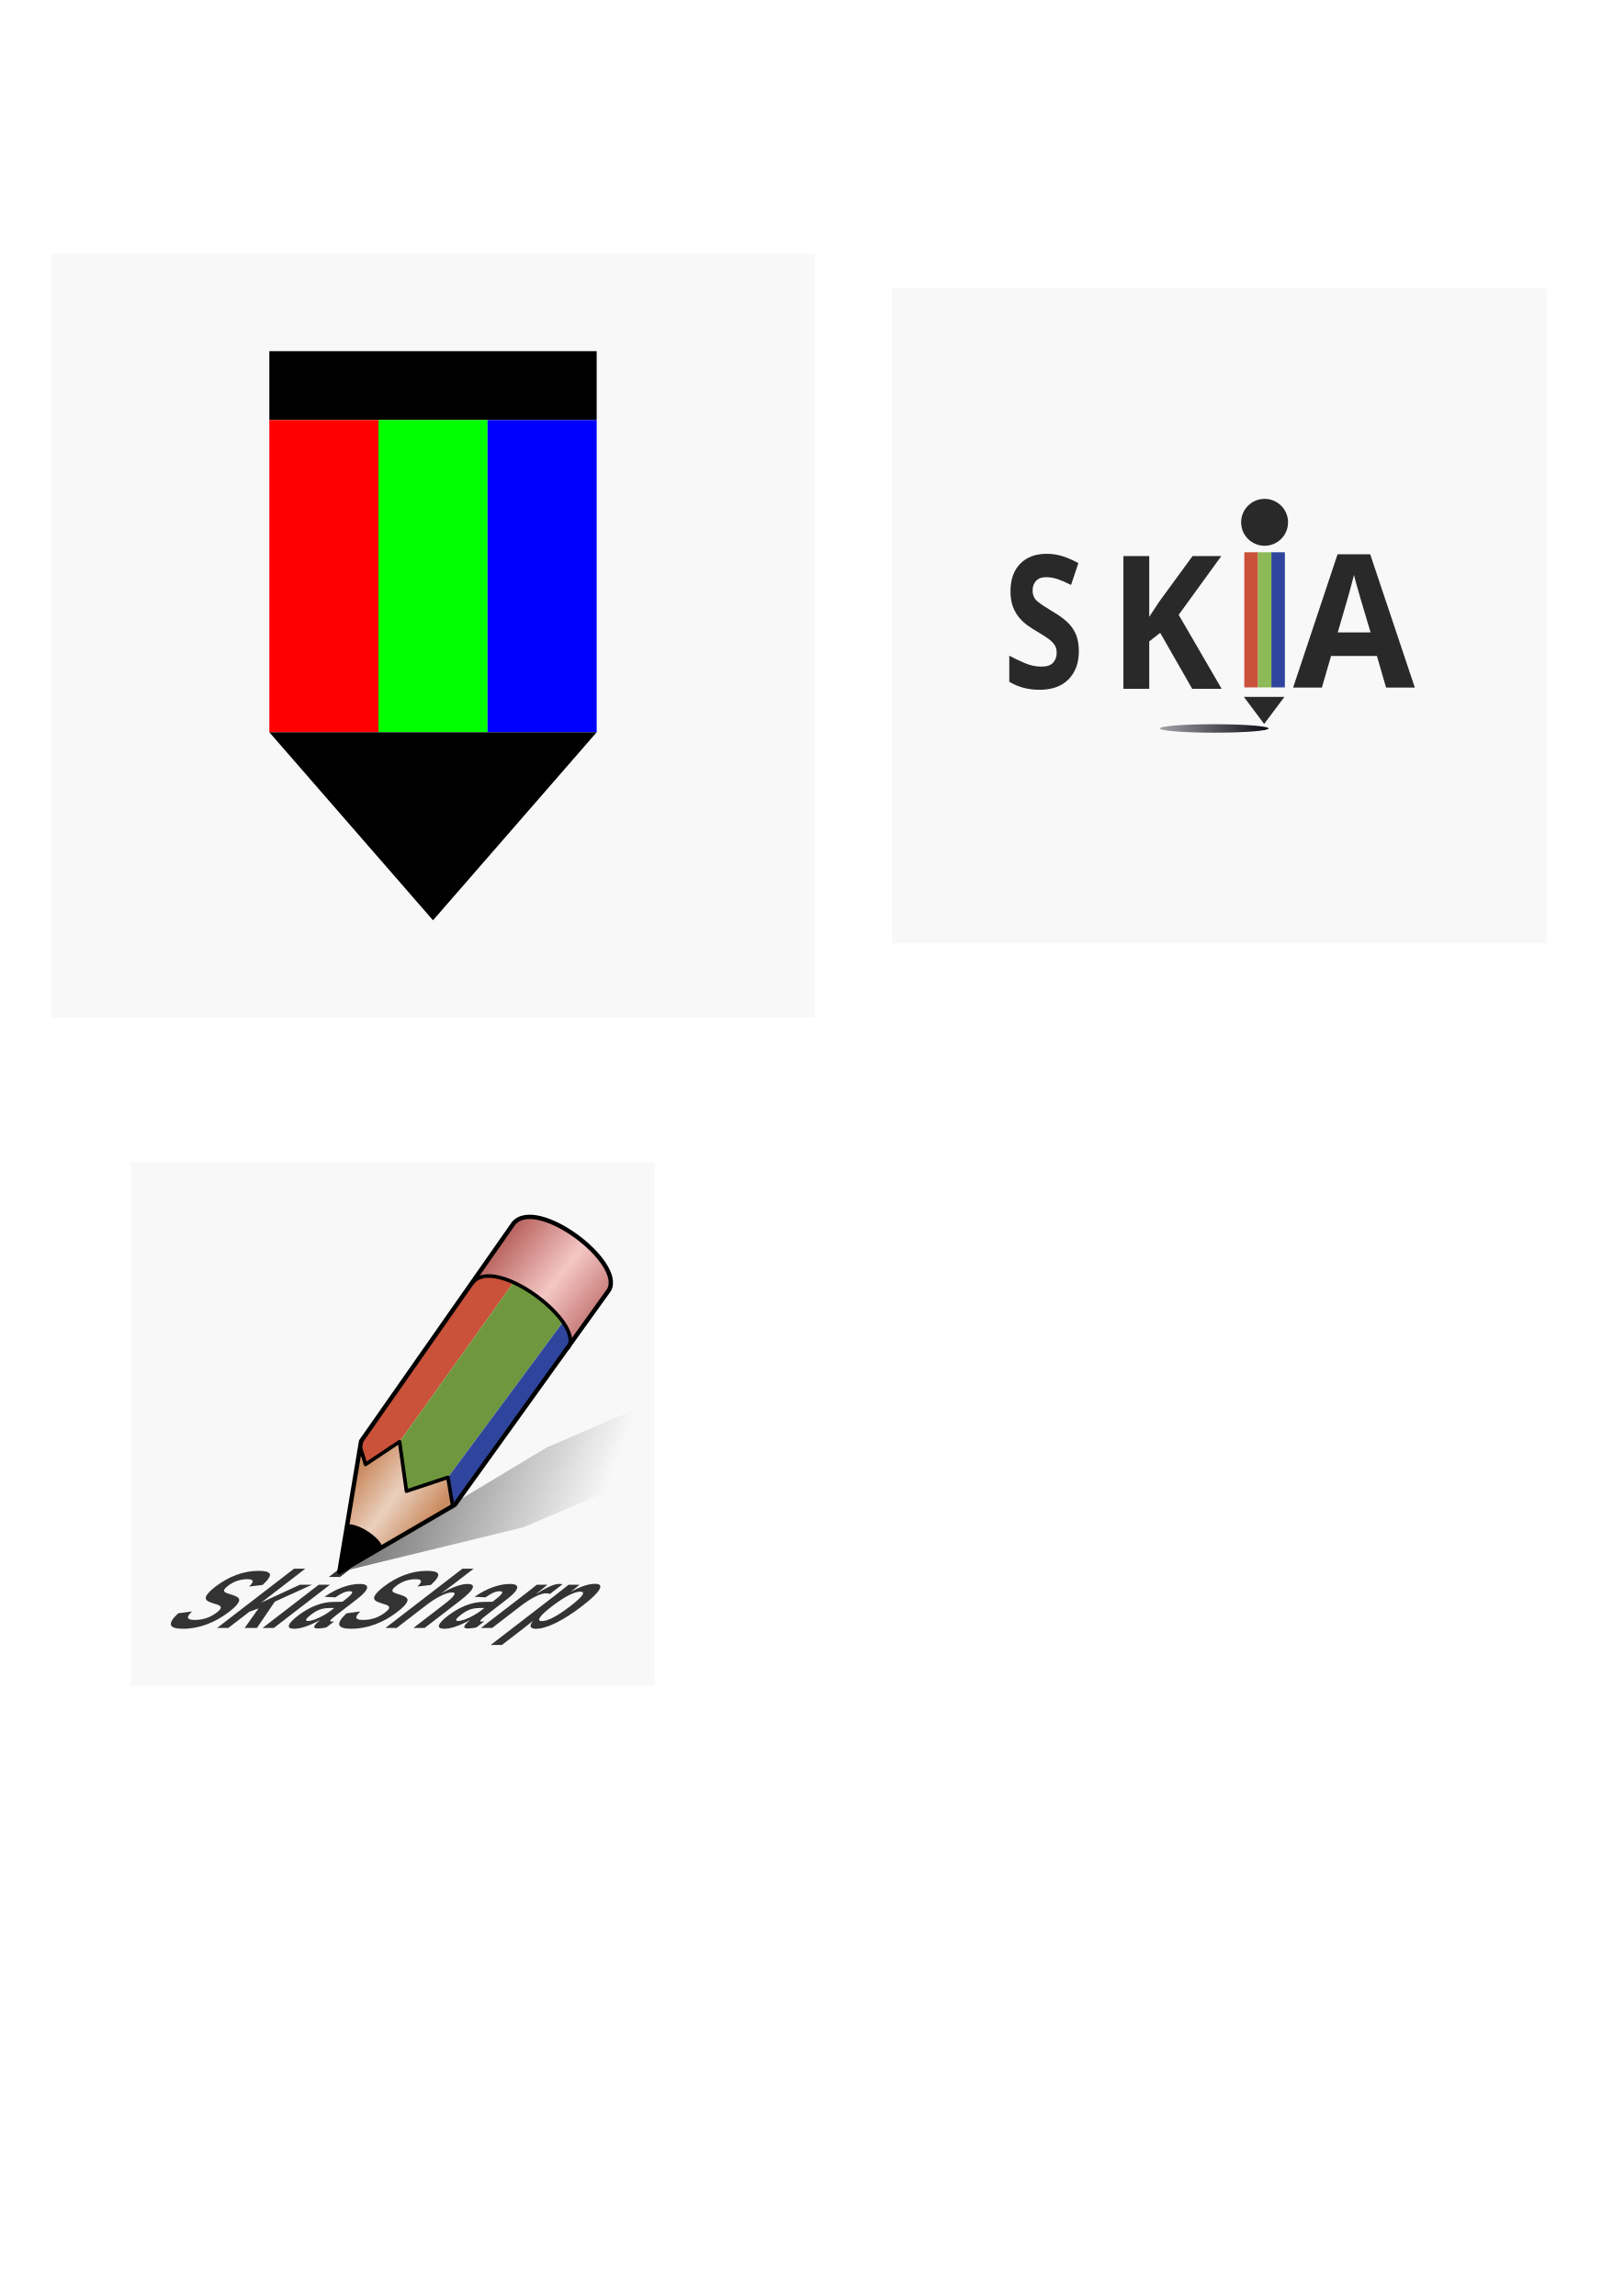
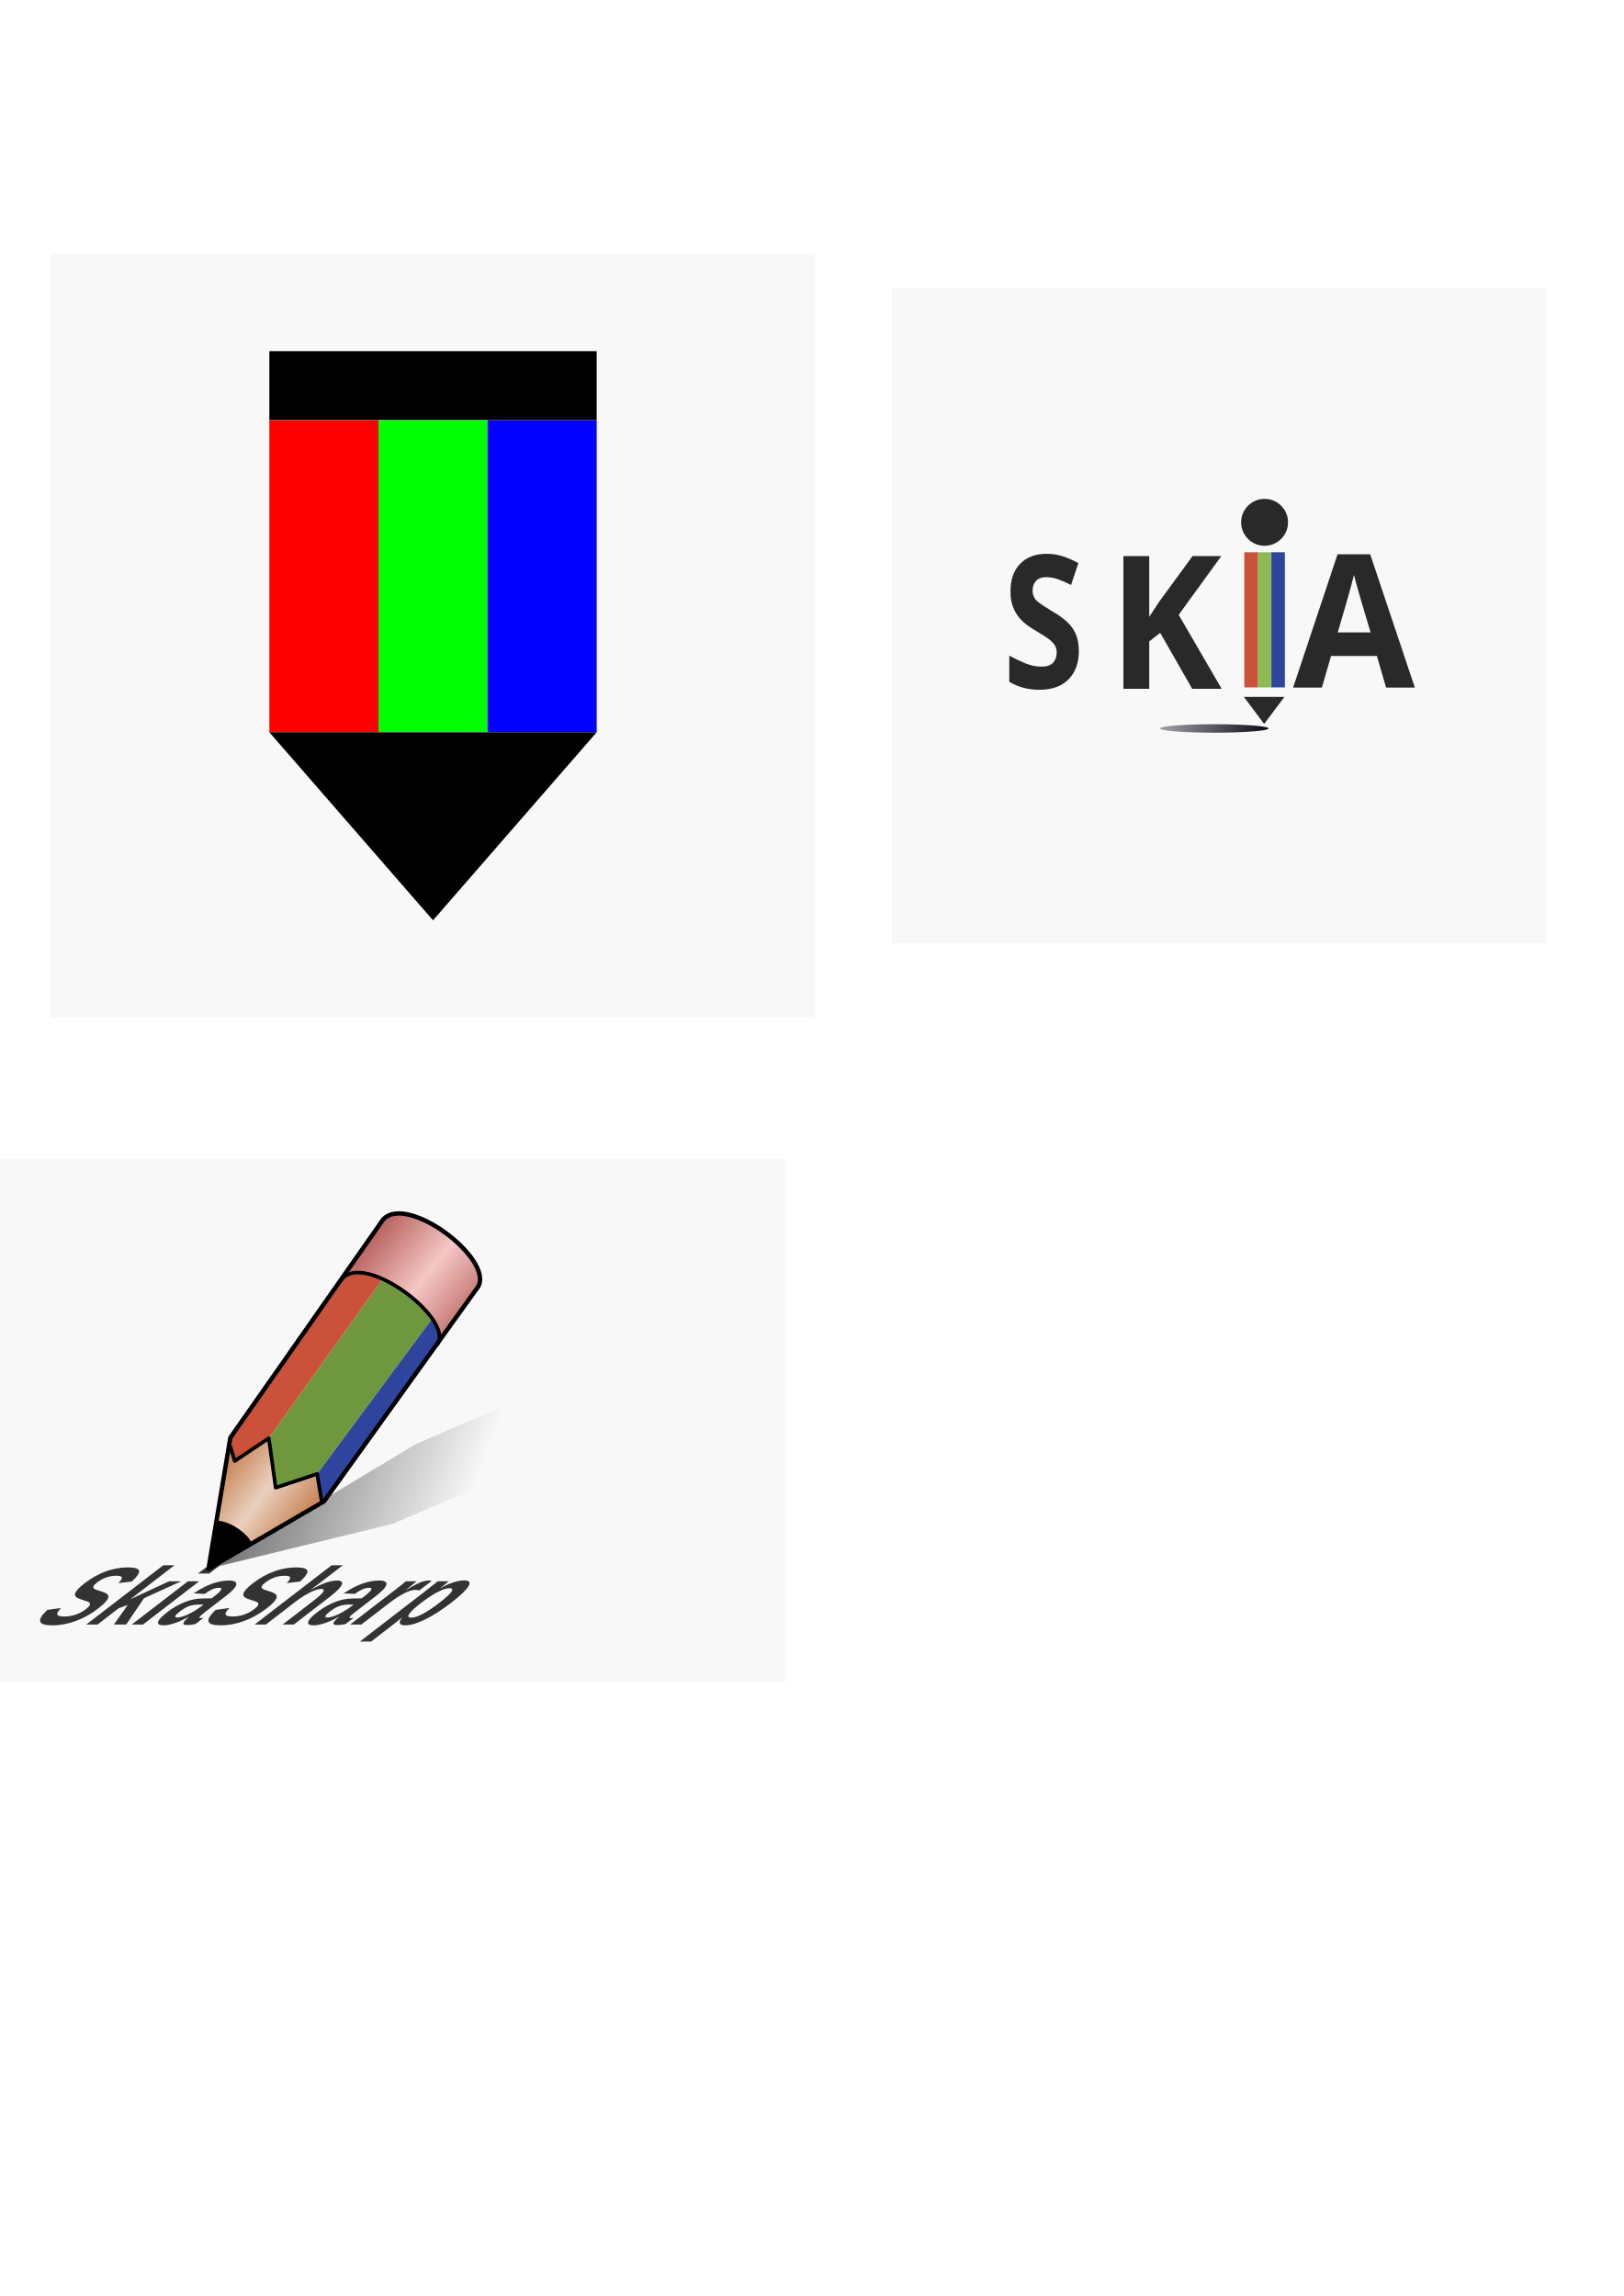
<svg xmlns="http://www.w3.org/2000/svg" xmlns:xlink="http://www.w3.org/1999/xlink" width="210mm" height="297mm" viewBox="0 0 744.094 1052.362" id="svg2" version="1.1">
  <defs id="defs4">
    <linearGradient id="linearGradient1104">
      <stop id="stop1100" offset="0" style="stop-color:#333333;stop-opacity:1;" />
      <stop id="stop1102" offset="1" style="stop-color:#333333;stop-opacity:0" />
    </linearGradient>
    <linearGradient id="linearGradient1066">
      <stop style="stop-color:#333333;stop-opacity:1;" offset="0" id="stop1062" />
      <stop style="stop-color:#333333;stop-opacity:0" offset="1" id="stop1064" />
    </linearGradient>
    <linearGradient id="linearGradient980">
      <stop style="stop-color:#ead0be;stop-opacity:1" offset="0" id="stop976" />
      <stop style="stop-color:#ca8a5e;stop-opacity:1" offset="1" id="stop978" />
    </linearGradient>
    <linearGradient id="linearGradient970">
      <stop style="stop-color:#f4c7c5;stop-opacity:1" offset="0" id="stop966" />
      <stop style="stop-color:#b8615d;stop-opacity:1" offset="1" id="stop968" />
    </linearGradient>
    <linearGradient id="linearGradient4268">
      <stop style="stop-color:#0a0a15;stop-opacity:1" offset="0" id="stop4270" />
      <stop style="stop-color:#a0a1a5;stop-opacity:1" offset="1" id="stop4272" />
    </linearGradient>
    <linearGradient xlink:href="#linearGradient4268" id="linearGradient4274" x1="406.507" y1="447.103" x2="357.157" y2="447.103" gradientUnits="userSpaceOnUse" gradientTransform="translate(-1.202953,0)" />
    <linearGradient xlink:href="#linearGradient970" id="linearGradient972" x1="-850.734" y1="512.717" x2="-734.34" y2="647.452" gradientUnits="userSpaceOnUse" spreadMethod="reflect" gradientTransform="translate(625.7059,-11.99211)" />
    <linearGradient xlink:href="#linearGradient980" id="linearGradient982" x1="-785.13" y1="1036.138" x2="-710.356" y2="1132.075" gradientUnits="userSpaceOnUse" gradientTransform="translate(-1e-5)" spreadMethod="reflect" />
    <linearGradient xlink:href="#linearGradient980" id="linearGradient1005" gradientUnits="userSpaceOnUse" gradientTransform="translate(-1e-5)" x1="-853.013" y1="1077.752" x2="-773.401" y2="1163.154" spreadMethod="reflect" />
    <linearGradient xlink:href="#linearGradient970" id="linearGradient1007" gradientUnits="userSpaceOnUse" gradientTransform="translate(625.7059,-11.99211)" x1="-850.734" y1="512.717" x2="-734.34" y2="647.452" spreadMethod="reflect" />
    <linearGradient xlink:href="#linearGradient1066" id="linearGradient1068" x1="98.424" y1="770.537" x2="175.271" y2="691.227" gradientUnits="userSpaceOnUse" gradientTransform="translate(-3.298644,3.990447)" />
    <linearGradient xlink:href="#linearGradient1104" id="linearGradient1098" gradientUnits="userSpaceOnUse" gradientTransform="translate(-3.298644,3.990447)" x1="72.603" y1="790.988" x2="157.727" y2="712.675" />
  </defs>
  <g id="layer1">
+     <rect y="531.112" x="-120" height="240" width="480" id="rect4276-9-7-7" style="fill:#f8f8f8;fill-opacity:1;stroke:none;stroke-width:1.414;stroke-miterlimit:4;stroke-dasharray:none" />
    <rect style="fill:#f8f8f8;fill-opacity:1;stroke:none;stroke-width:1;stroke-miterlimit:4;stroke-dasharray:none" id="rect4276" width="300" height="300" x="408.707" y="132.239" />
    <g id="g4166" transform="translate(175.9209,-112.7446)">
      <text transform="scale(0.8985557,1.112897)" id="text4171" y="384.626" x="315.45" style="font-style:normal;font-weight:normal;line-height:0%;font-family:sans-serif;letter-spacing:0px;word-spacing:0px;fill:#292929;fill-opacity:1;stroke:none;stroke-width:1px;stroke-linecap:butt;stroke-linejoin:miter;stroke-opacity:1" xml:space="preserve">
        <tspan style="font-style:normal;font-variant:normal;font-weight:bold;font-stretch:normal;font-size:76.279px;line-height:1.25;font-family:sans-serif;-inkscape-font-specification:'sans-serif Bold';fill:#292929;fill-opacity:1" y="384.626" x="315.45" id="tspan4173">S</tspan>
      </text>
      <text transform="scale(0.9594879,1.042223)" id="text4171-3" y="411.096" x="345.849" style="font-style:normal;font-weight:normal;line-height:0%;font-family:sans-serif;letter-spacing:0px;word-spacing:0px;fill:#292929;fill-opacity:1;stroke:none;stroke-width:1px;stroke-linecap:butt;stroke-linejoin:miter;stroke-opacity:1" xml:space="preserve">
        <tspan style="font-style:normal;font-variant:normal;font-weight:bold;font-stretch:normal;font-size:81.747px;line-height:1.25;font-family:sans-serif;-inkscape-font-specification:'sans-serif Bold';fill:#292929;fill-opacity:1" y="411.096" x="345.849" id="tspan4173-8">K</tspan>
      </text>
      <text transform="scale(0.9739266,1.026771)" id="text4171-3-1" y="416.738" x="427.835" style="font-style:normal;font-weight:normal;line-height:0%;font-family:sans-serif;letter-spacing:0px;word-spacing:0px;fill:#292929;fill-opacity:1;stroke:none;stroke-width:1px;stroke-linecap:butt;stroke-linejoin:miter;stroke-opacity:1" xml:space="preserve">
        <tspan style="font-style:normal;font-variant:normal;font-weight:bold;font-stretch:normal;font-size:82.977px;line-height:1.25;font-family:sans-serif;-inkscape-font-specification:'sans-serif Bold';fill:#292929;fill-opacity:1" y="416.738" x="427.835" id="tspan4173-8-6">A</tspan>
      </text>
      <circle r="10.75" cy="352.148" cx="403.6" id="path4211" style="fill:#292929;fill-opacity:1;stroke:none;stroke-width:1;stroke-miterlimit:4;stroke-dasharray:none" />
      <rect style="fill:#2f459d;fill-opacity:1;stroke:none;stroke-width:1;stroke-miterlimit:4;stroke-dasharray:none" id="rect4237" width="6.2" height="61.944" x="406.7" y="365.869" />
      <rect y="365.869" x="400.5" height="61.944" width="6.2" id="rect4215" style="fill:#8dba57;fill-opacity:1;stroke:none;stroke-width:1;stroke-miterlimit:4;stroke-dasharray:none" />
      <rect y="365.869" x="394.3" height="61.944" width="6.2" id="rect4239" style="fill:#ca513a;fill-opacity:1;stroke:none;stroke-width:1;stroke-miterlimit:4;stroke-dasharray:none" />
      <path id="rect4252" d="m 394.1,432.146 18.6,0 -9.3,12.418 z" style="fill:#292929;fill-opacity:1;stroke:none;stroke-width:1;stroke-miterlimit:4;stroke-dasharray:none" />
      <ellipse ry="1.939" rx="24.89" cy="446.631" cx="380.536" id="path4258" style="fill:url(#linearGradient4274);fill-opacity:1;stroke:none;stroke-width:1;stroke-miterlimit:4;stroke-dasharray:none" />
    </g>
    <g id="g4364" transform="translate(185.1568,21.28239)">
      <rect y="95.104" x="-161.719" height="350" width="350" id="rect4276-9" style="fill:#f8f8f8;fill-opacity:1;stroke:none;stroke-width:1;stroke-miterlimit:4;stroke-dasharray:none" />
      <g transform="matrix(0.9868357,0,0,0.9868357,-482.0055,100.8328)" id="g4342">
        <rect style="fill:#000000;fill-opacity:1;stroke:none;stroke-width:1;stroke-miterlimit:4;stroke-dasharray:none" id="rect4293" width="152" height="32" x="425.893" y="39.362" />
        <rect style="fill:#ff0000;fill-opacity:1;stroke:none;stroke-width:1;stroke-miterlimit:4;stroke-dasharray:none" id="rect4295" width="50.667" height="145" x="425.893" y="71.362" />
        <rect y="71.362" x="476.56" height="145" width="50.667" id="rect4297" style="fill:#00ff00;fill-opacity:1;stroke:none;stroke-width:1;stroke-miterlimit:4;stroke-dasharray:none" />
        <rect style="fill:#0000ff;fill-opacity:1;stroke:none;stroke-width:1;stroke-miterlimit:4;stroke-dasharray:none" id="rect4299" width="50.667" height="145" x="527.227" y="71.362" />
        <path style="fill:#000000;fill-opacity:1;stroke:none;stroke-width:1;stroke-miterlimit:4;stroke-dasharray:none" d="m 425.893,216.362 152,0 -76,87.334 z" id="rect4315" />
      </g>
    </g>
-     <g id="g1096">
+     <g id="g1096" transform="translate(-59.9376,-1.57511)">
      <rect y="532.687" x="59.938" height="240" width="240" id="rect4276-9-7" style="fill:#f8f8f8;fill-opacity:1;stroke:none;stroke-width:1;stroke-miterlimit:4;stroke-dasharray:none" />
      <g transform="matrix(1,0,-1.298365,1,1059.886,-49.88059)" id="g1060">
        <text xml:space="preserve" style="font-style:normal;font-variant:normal;font-weight:bold;font-stretch:normal;font-size:37.5px;line-height:1.25;font-family:Arial;-inkscape-font-specification:'Arial Bold';letter-spacing:0px;word-spacing:0px;fill:#333333;fill-opacity:1;stroke:none;stroke-width:0.938" x="45.533" y="796.056" id="text1011">
          <tspan id="tspan1009" x="45.533" y="796.056" style="font-style:normal;font-variant:normal;font-weight:bold;font-stretch:normal;font-family:Arial;-inkscape-font-specification:'Arial Bold';fill:#333333;stroke-width:0.938">SkiaSharp</tspan>
        </text>
        <path style="fill:url(#linearGradient1098);fill-opacity:1;stroke:none;stroke-width:1.875;stroke-linecap:butt;stroke-linejoin:round;stroke-miterlimit:4;stroke-dasharray:none;stroke-opacity:1" d="m 116.843,713.29 87.229,-85.351 c 12.959,-9.878 46.505,27.017 37.198,38.218 l -87.604,83.725 -57.728,20.575 z" id="path907-5" />
      </g>
      <g transform="matrix(0.1743674,-0.03272035,0.03272035,0.1743674,282.6194,486.0321)" id="g999">
        <path style="fill:url(#linearGradient1005);fill-opacity:1;stroke:none;stroke-width:0.938px;stroke-linecap:butt;stroke-linejoin:miter;stroke-opacity:1" d="m -830.277,844.969 -74.069,204.571 77.596,73.364 204.029,-71.683 -4.396,-72.928 -111.842,15.27 6.029,-128.842 -97.292,41.445 z" id="path974" />
        <path style="fill:#000000;stroke:none;stroke-width:0.938px;stroke-linecap:butt;stroke-linejoin:miter;stroke-opacity:1" d="m -904.346,1049.541 c 31.458,4.453 74.944,49.233 77.596,73.364 l -121.365,44.291 43.769,-117.655" id="path984" />
        <path style="fill:url(#linearGradient1007);fill-opacity:1;stroke:none;stroke-width:0.938px;stroke-linecap:butt;stroke-linejoin:miter;stroke-opacity:1" d="m -465.576,487.322 123.611,-117.888 c 16.614,-13.881 55.112,-13.386 80.96,0.435 l 69.836,53.964 61.019,83.592 9.17,61.371 -135.329,135.793 6.841,-36.686 -8.01,-32.445 -28.217,-40.209 -36.682,-43.736 -46.558,-35.976 -37.221,-23.779 z" id="path948" />
        <path style="fill:#ca513a;fill-opacity:1;stroke:none;stroke-width:0.938px;stroke-linecap:butt;stroke-linejoin:miter;stroke-opacity:1" d="m -465.576,487.322 59.421,4.438 37.221,23.779 -363.996,349.182 -97.292,41.445 -0.056,-61.197" id="path940" />
        <path id="path944" d="m -257.478,635.46 -44.17,-65.151 -67.286,-54.77 -363.996,349.182 -6.029,128.842 111.842,-15.27" style="fill:#6f983e;fill-opacity:1;stroke:none;stroke-width:0.938px;stroke-linecap:butt;stroke-linejoin:miter;stroke-opacity:1" />
        <path style="fill:#2f459d;fill-opacity:1;stroke:none;stroke-width:0.938px;stroke-linecap:butt;stroke-linejoin:miter;stroke-opacity:1" d="m -257.478,635.46 8.01,32.445 -6.841,36.686 -355.995,338.601 -16.61,1.867 1.797,-66.765" id="path946" />
        <path id="path915" d="m -473.577,497.198 c 70.576,-65.552 270.432,154.839 213.036,209.862" style="fill:none;stroke:#000000;stroke-width:9.375;stroke-linecap:round;stroke-linejoin:round;stroke-miterlimit:4;stroke-dasharray:none;stroke-opacity:1" />
        <path style="fill:none;stroke:#000000;stroke-width:9.375;stroke-linecap:round;stroke-linejoin:round;stroke-miterlimit:4;stroke-dasharray:none;stroke-opacity:1" d="m -835.215,861.194 4.994,44.972 97.292,-41.445 -6.029,128.842 111.842,-15.27 -1.547,73" id="path923-8" />
        <path style="fill:none;stroke:#000000;stroke-width:11.25;stroke-linecap:butt;stroke-linejoin:round;stroke-miterlimit:4;stroke-dasharray:none;stroke-opacity:1" d="m -830.277,844.969 491.676,-481.095 c 73.045,-55.677 262.131,152.287 209.672,215.422 l -493.793,471.925 -325.394,115.974 z" id="path907" />
      </g>
    </g>
  </g>
</svg>
